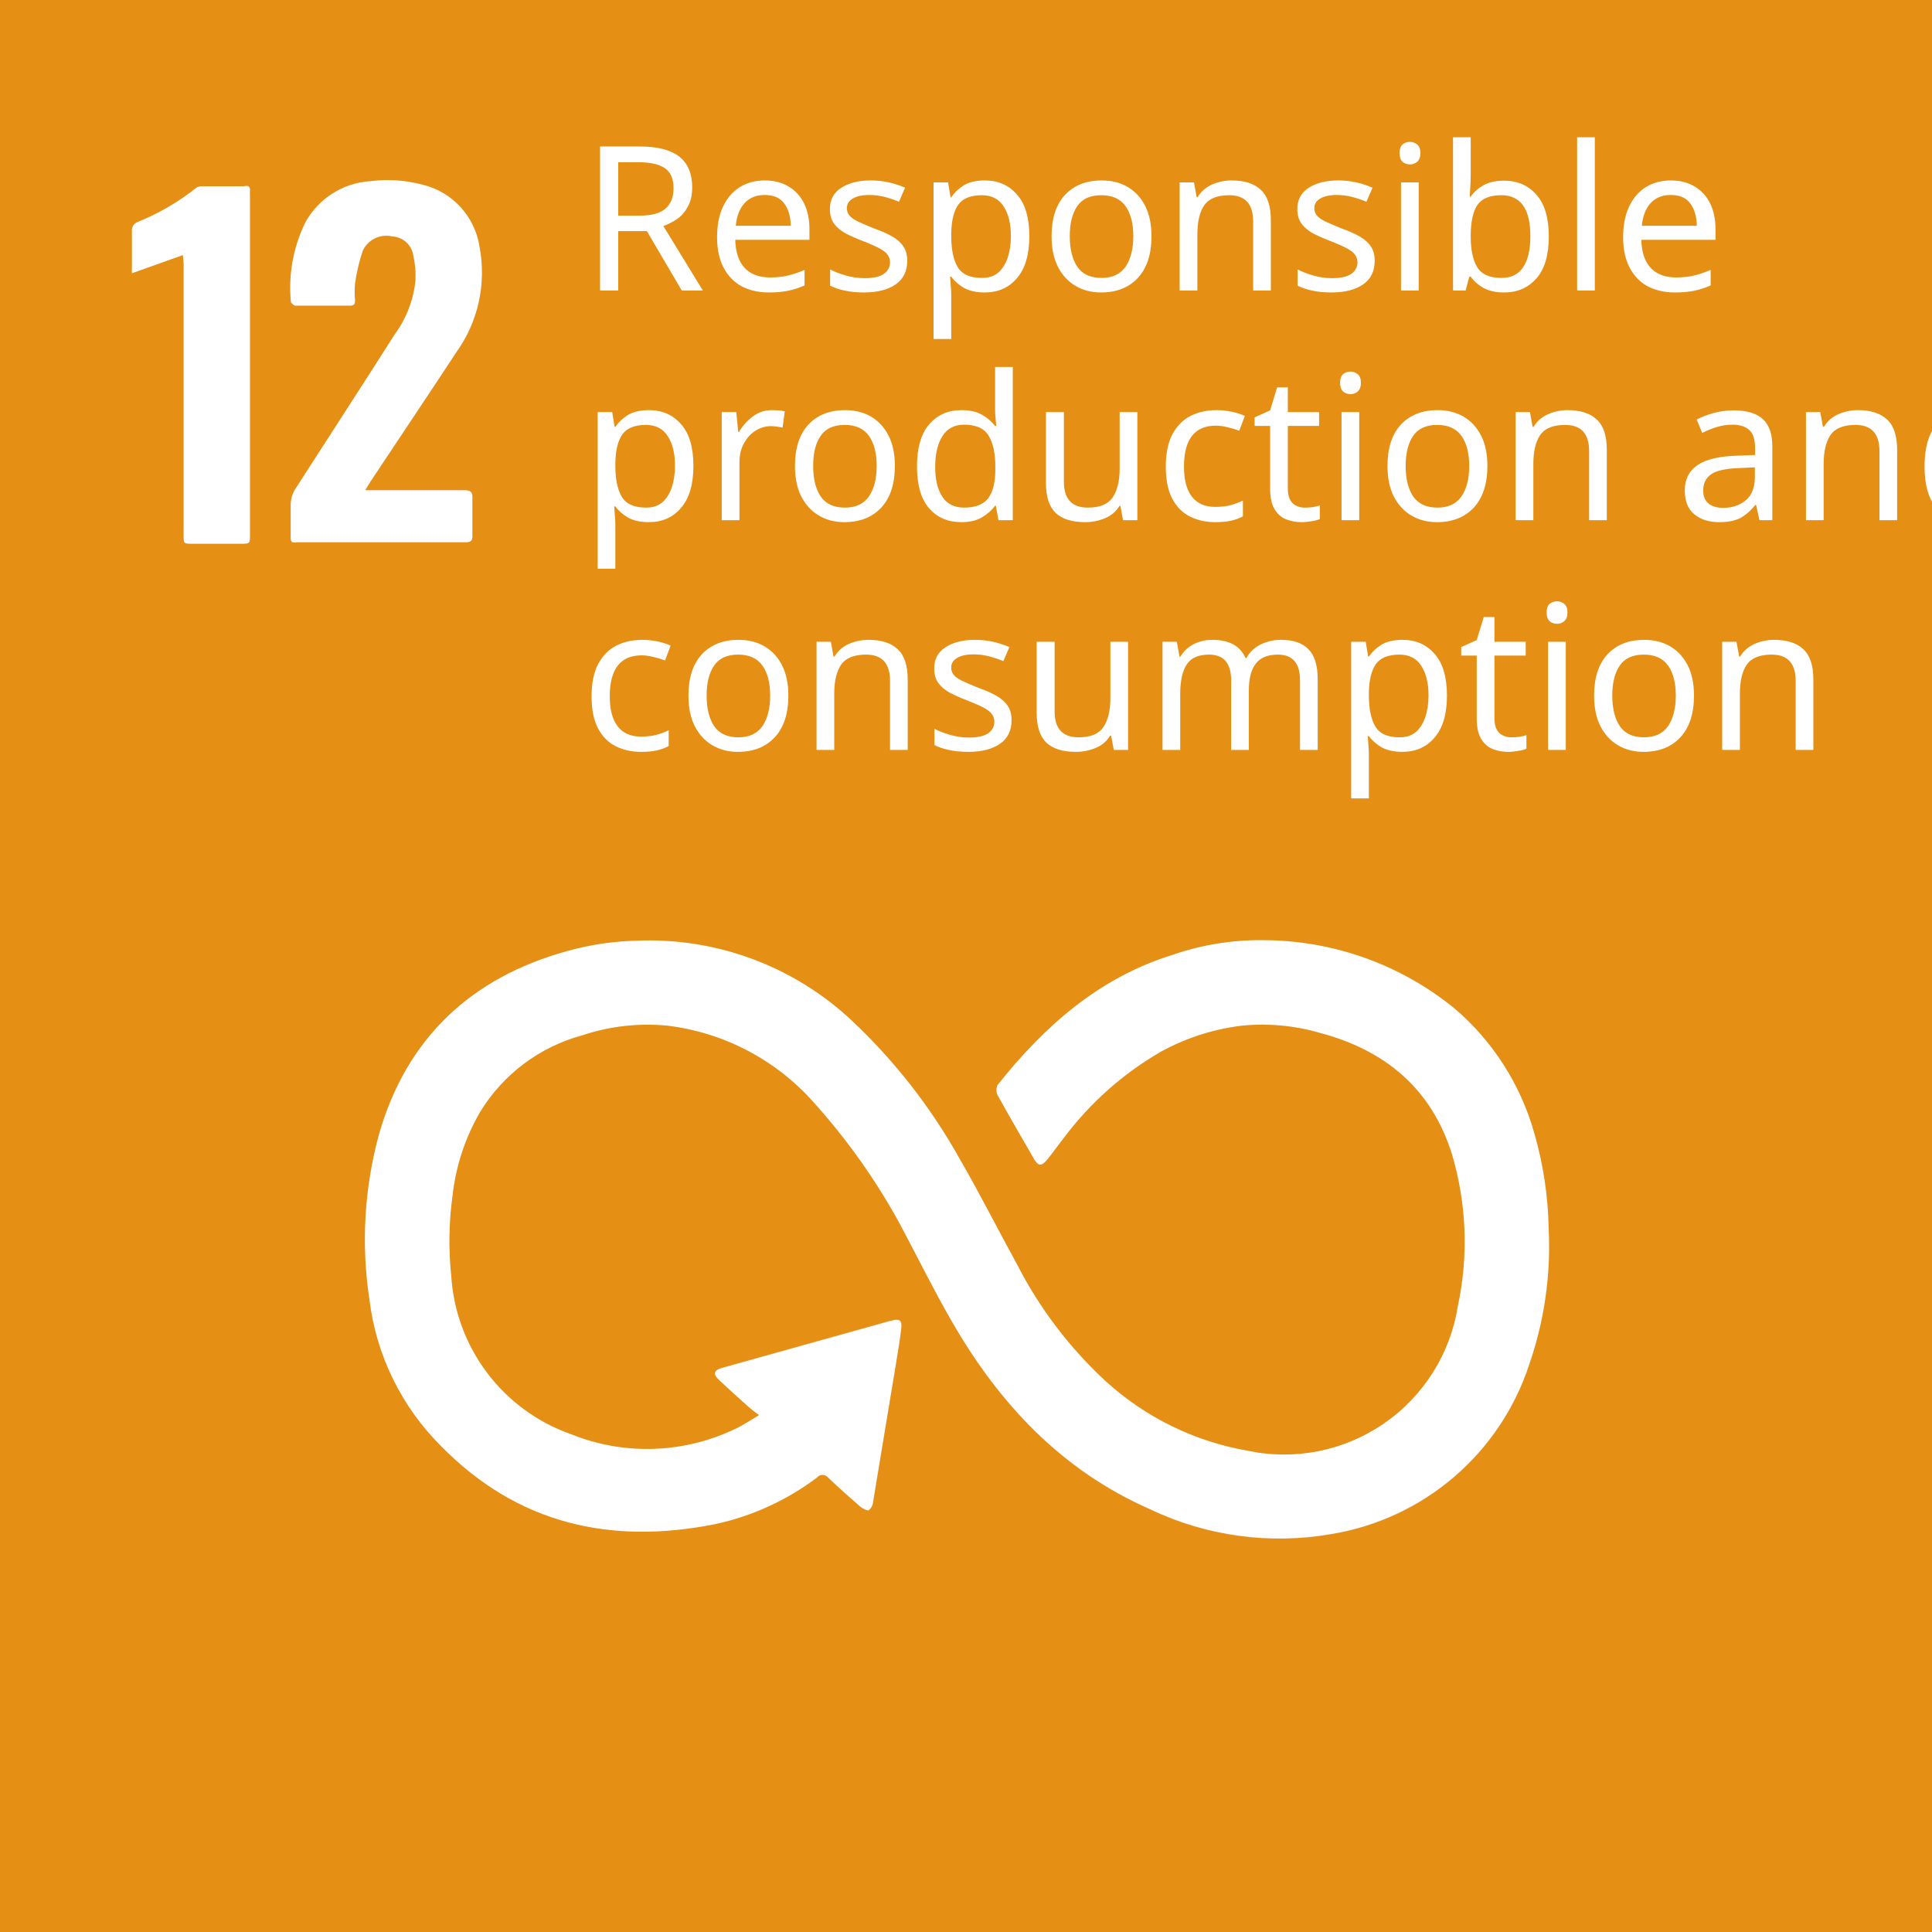
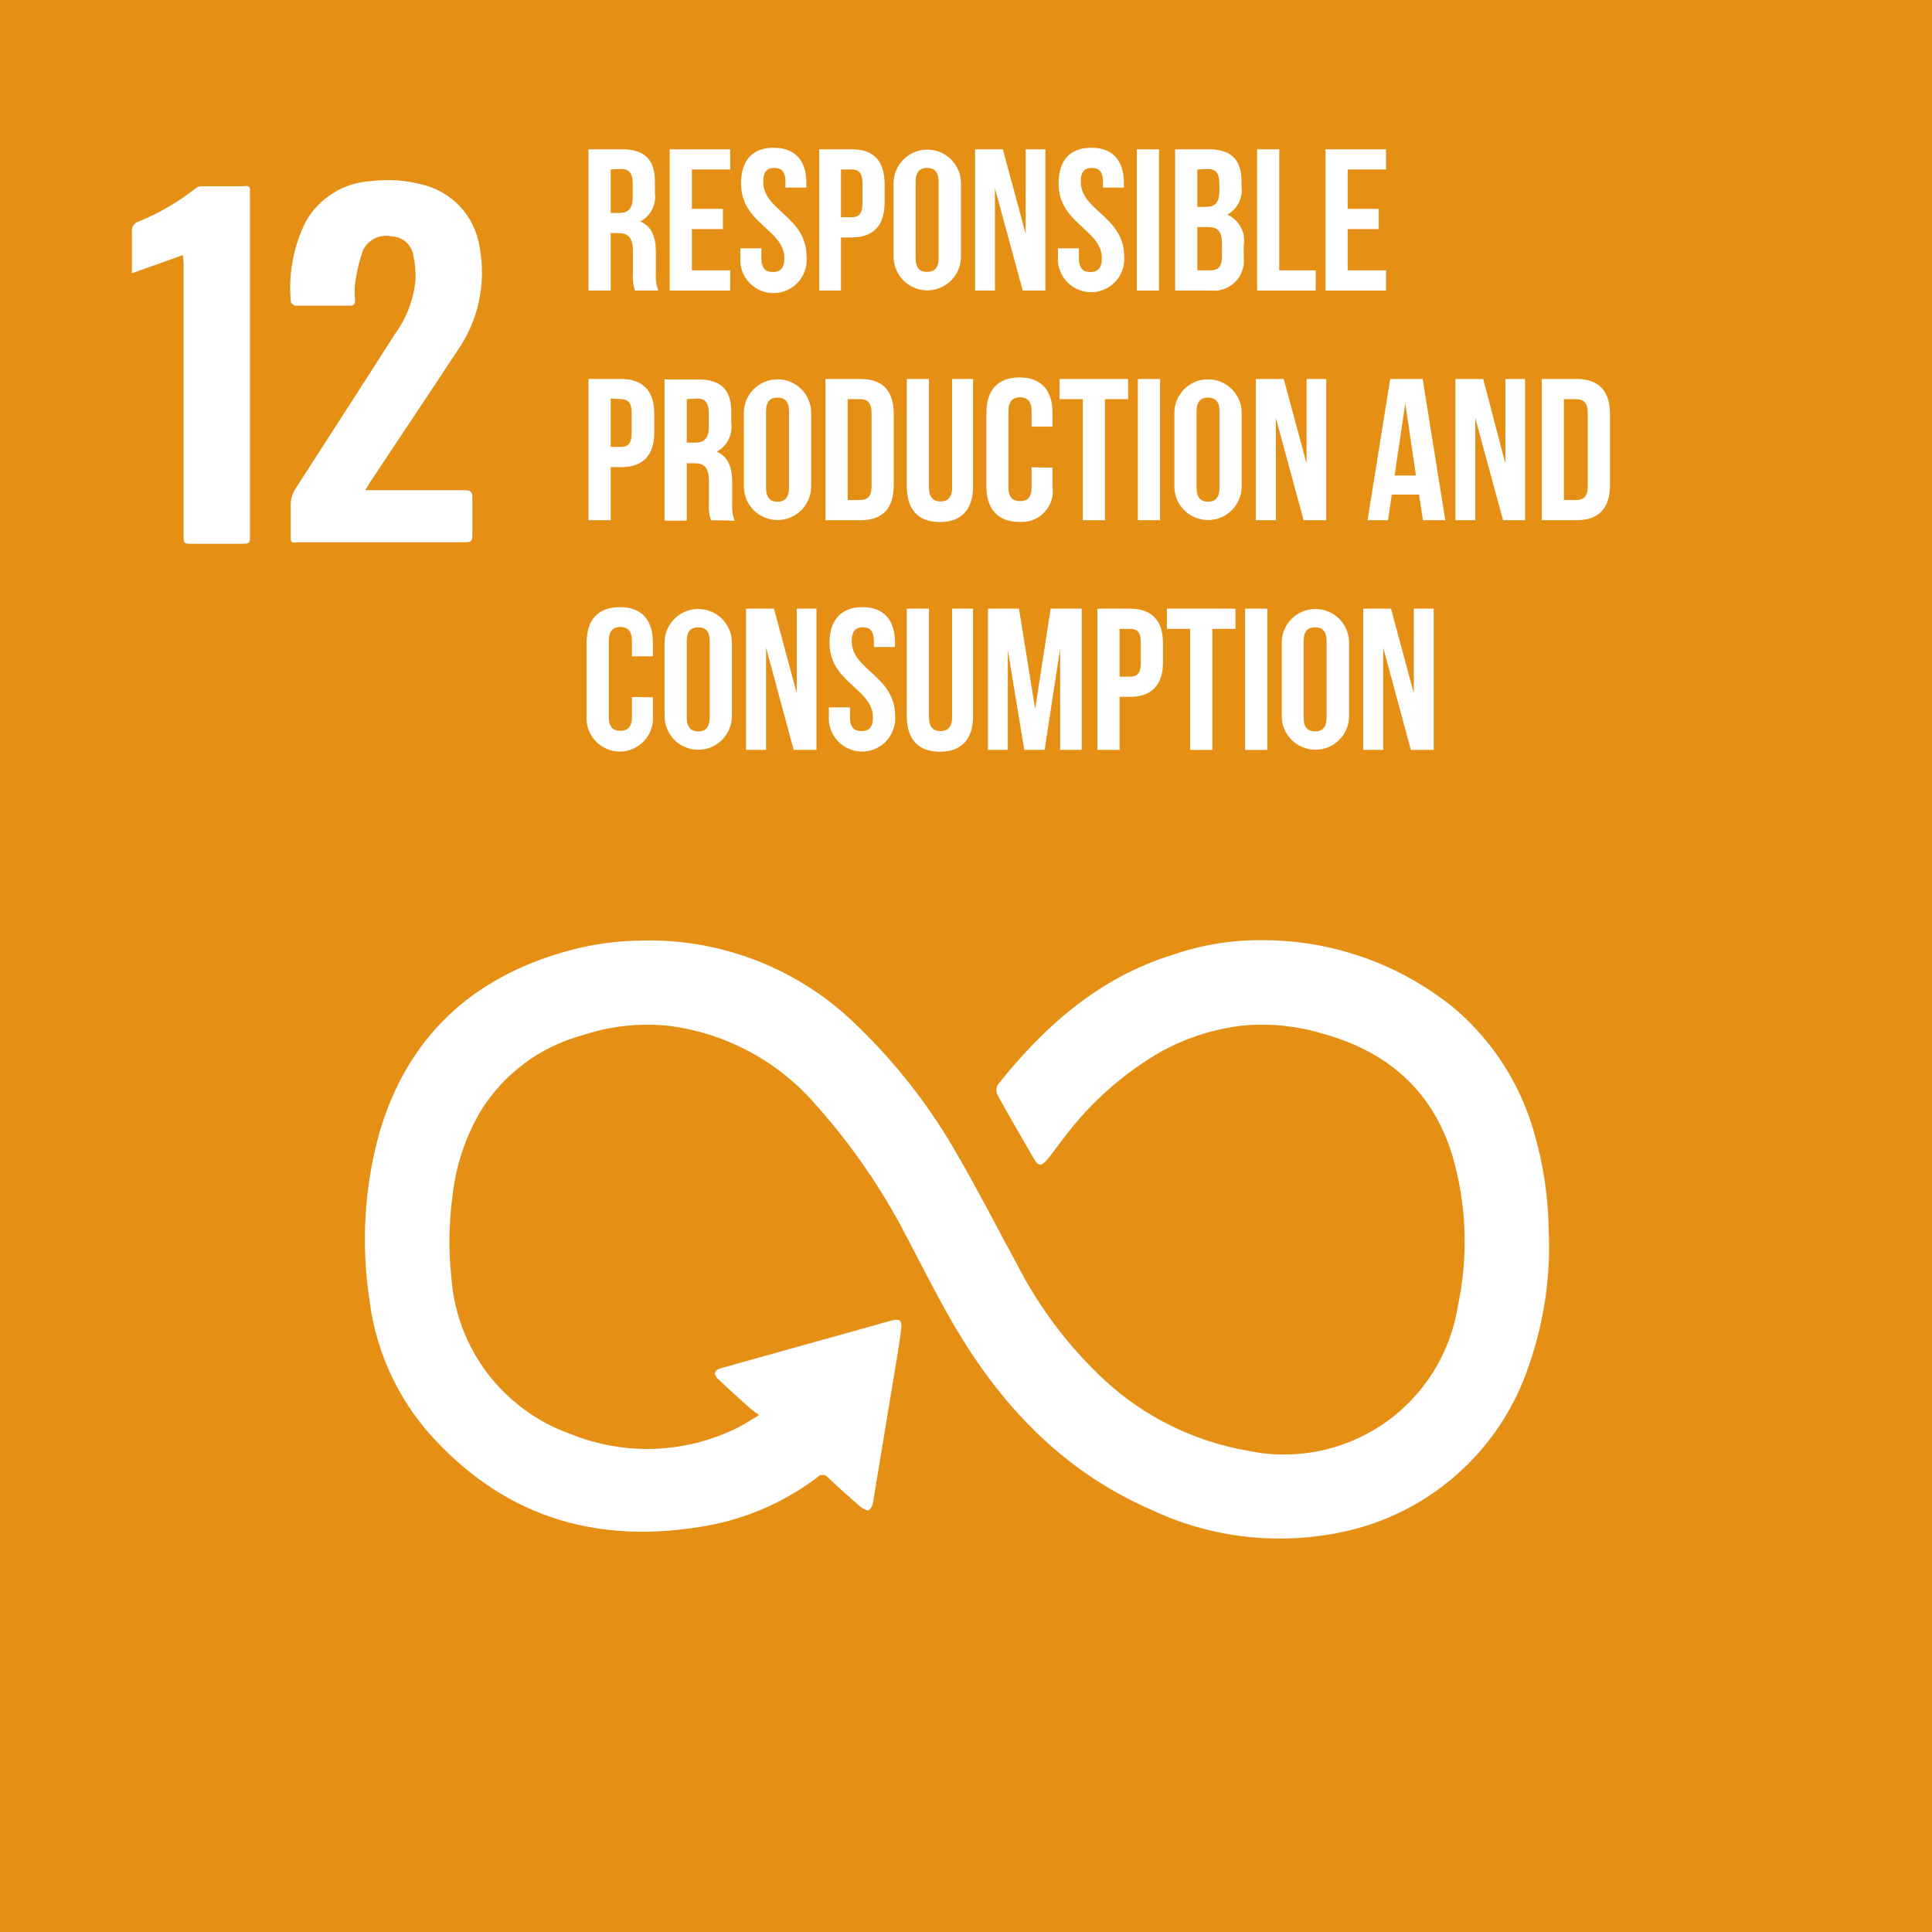
<svg xmlns="http://www.w3.org/2000/svg" viewBox="0 0 124.49 124.49">
  <defs>
-     <style>.cls-1,.cls-3{fill:#fff;}.cls-2{fill:#e58f14;}.cls-3{font-size:13px;font-family:BebasNeueBold, Bebas Neue;}</style>
+     <style>.cls-1{fill:#fff;}.cls-2{fill:#e58f14;}</style>
  </defs>
  <g id="Capa_2" data-name="Capa 2">
    <g id="Capa_1-2" data-name="Capa 1">
      <path class="cls-1" d="M48.89,91.23a7.38,7.38,0,0,1-.6-.46c-.68-.6-1.35-1.21-2-1.82-.38-.36-.31-.62.2-.76l10.74-3,.28-.07c.41-.1.6,0,.55.47-.08.75-.21,1.5-.33,2.24-.49,3-1,6-1.49,9a.77.77,0,0,1-.3.55c-.1,0-.38-.12-.53-.25-.7-.61-1.4-1.23-2.07-1.87a.46.46,0,0,0-.72,0,16.76,16.76,0,0,1-6.56,3c-6.72,1.34-12.71,0-17.63-5a16.06,16.06,0,0,1-4.65-9.5,25.74,25.74,0,0,1,.63-10.66C26.2,66.92,30.32,63,36.55,61.28a18.32,18.32,0,0,1,4.54-.67,19.08,19.08,0,0,1,13.83,5.18A36.94,36.94,0,0,1,61.8,74.6c1.31,2.26,2.49,4.6,3.75,6.9a27,27,0,0,0,5.7,7.5,18.17,18.17,0,0,0,9.11,4.47,11.33,11.33,0,0,0,13.58-9.33,19.8,19.8,0,0,0-.38-9.76c-1.32-4.24-4.32-6.72-8.53-7.83a13.3,13.3,0,0,0-5-.46,14.4,14.4,0,0,0-5.21,1.67,20.81,20.81,0,0,0-6.23,5.51c-.38.48-.74,1-1.11,1.45s-.58.41-.83,0c-.8-1.38-1.6-2.76-2.37-4.15a.76.76,0,0,1,0-.66c3-3.78,6.54-6.92,11.29-8.39a17.23,17.23,0,0,1,5.87-.94A19.56,19.56,0,0,1,93.75,65a16.4,16.4,0,0,1,5.11,8,23.59,23.59,0,0,1,.93,6.14,23.2,23.2,0,0,1-1.25,8.75,16.17,16.17,0,0,1-12.8,10.94,19.42,19.42,0,0,1-11.62-1.6c-5.72-2.51-9.74-6.81-12.79-12.11C60.15,83.1,59.12,81,58,78.9A41.17,41.17,0,0,0,52.4,71,15,15,0,0,0,43,66.09a13.25,13.25,0,0,0-5.47.62,11.11,11.11,0,0,0-6.58,4.92,13.72,13.72,0,0,0-1.79,5.42,21.55,21.55,0,0,0-.08,5.2,11.58,11.58,0,0,0,7.71,10.16,13.11,13.11,0,0,0,10.35-.23C47.68,91.94,48.21,91.6,48.89,91.23Z" />
      <path class="cls-1" d="M23.55,31.65c.25,0,.42,0,.59,0,1.93,0,3.86,0,5.78,0,.42,0,.55.12.53.53,0,.81,0,1.62,0,2.43,0,.29-.1.4-.4.4H19.12c-.31,0-.4-.12-.39-.41,0-.71,0-1.43,0-2.14a1.93,1.93,0,0,1,.27-.94c2.13-3.32,4.29-6.63,6.43-10a7.06,7.06,0,0,0,1.34-3.47,6.3,6.3,0,0,0-.15-1.68,1.44,1.44,0,0,0-1.34-1.16,1.67,1.67,0,0,0-1.9.91,11.57,11.57,0,0,0-.5,2.11,5.66,5.66,0,0,0,0,1.09c0,.23-.06.35-.32.35-1.17,0-2.34,0-3.52,0-.1,0-.3-.17-.3-.26a9.56,9.56,0,0,1,.93-5.1,5.15,5.15,0,0,1,4.23-2.67,8.7,8.7,0,0,1,3.33.23,4.87,4.87,0,0,1,3.67,4,8.82,8.82,0,0,1-1.48,6.78c-1.84,2.8-3.7,5.57-5.55,8.36C23.78,31.26,23.69,31.42,23.55,31.65Z" />
      <path class="cls-1" d="M11.77,16.44,8.5,17.61a2.9,2.9,0,0,1,0-.38c0-.76,0-1.53,0-2.3a.58.58,0,0,1,.4-.64,15.26,15.26,0,0,0,3.76-2.2A.65.65,0,0,1,13,12h2.71c.28,0,.41.09.39.37a1.92,1.92,0,0,0,0,.24V34.42c0,.62,0,.62-.62.62H12.41c-.58,0-.58,0-.58-.58V19.72c0-.9,0-1.81,0-2.71A4.4,4.4,0,0,0,11.77,16.44Z" />
      <path class="cls-2" d="M124.49,0H0V124.49H124.49ZM16.11,12.31a1.92,1.92,0,0,0,0,.24V34.42c0,.62,0,.62-.62.62H12.41c-.58,0-.58,0-.58-.58V19.72c0-.9,0-1.81,0-2.71a4.4,4.4,0,0,0-.05-.57L8.5,17.61a2.9,2.9,0,0,1,0-.38c0-.76,0-1.53,0-2.3a.58.58,0,0,1,.4-.64,15.26,15.26,0,0,0,3.76-2.2A.65.65,0,0,1,13,12h2.71C16,11.93,16.13,12,16.11,12.31Zm2.62,22.32c0-.71,0-1.43,0-2.14a1.93,1.93,0,0,1,.27-.94c2.13-3.32,4.29-6.63,6.43-10a7.06,7.06,0,0,0,1.34-3.47,6.3,6.3,0,0,0-.15-1.68,1.44,1.44,0,0,0-1.34-1.16,1.67,1.67,0,0,0-1.9.91,11.57,11.57,0,0,0-.5,2.11,5.66,5.66,0,0,0,0,1.09c0,.23-.06.35-.32.35-1.17,0-2.34,0-3.52,0-.1,0-.3-.17-.3-.26a9.56,9.56,0,0,1,.93-5.1,5.15,5.15,0,0,1,4.23-2.67,8.7,8.7,0,0,1,3.33.23,4.87,4.87,0,0,1,3.67,4,8.82,8.82,0,0,1-1.48,6.78c-1.84,2.8-3.7,5.57-5.55,8.36-.1.15-.19.31-.33.54.25,0,.42,0,.59,0,1.93,0,3.86,0,5.78,0,.42,0,.55.12.53.53,0,.81,0,1.62,0,2.43,0,.29-.1.4-.4.4H19.12C18.81,35,18.72,34.92,18.73,34.63ZM98.54,87.92a16.17,16.17,0,0,1-12.8,10.94,19.34,19.34,0,0,1-11.62-1.6c-5.72-2.51-9.74-6.81-12.79-12.11C60.15,83.1,59.12,81,58,78.9A41.17,41.17,0,0,0,52.4,71,15,15,0,0,0,43,66.09a13.25,13.25,0,0,0-5.47.62,11.11,11.11,0,0,0-6.58,4.92,13.72,13.72,0,0,0-1.79,5.42,21.55,21.55,0,0,0-.08,5.2,11.58,11.58,0,0,0,7.71,10.16,13.11,13.11,0,0,0,10.35-.23c.56-.24,1.09-.58,1.77-1a7.38,7.38,0,0,1-.6-.46c-.68-.6-1.35-1.21-2-1.82-.38-.36-.31-.62.2-.76l10.74-3,.28-.07c.41-.1.6,0,.55.47-.08.75-.21,1.5-.33,2.24-.49,3-1,6-1.49,9a.77.77,0,0,1-.3.55c-.1,0-.38-.12-.53-.25-.7-.61-1.4-1.23-2.07-1.87a.46.46,0,0,0-.72,0,16.76,16.76,0,0,1-6.56,3c-6.72,1.34-12.71,0-17.63-5a16.06,16.06,0,0,1-4.65-9.5,25.74,25.74,0,0,1,.63-10.66C26.2,66.92,30.32,63,36.55,61.28a18.32,18.32,0,0,1,4.54-.67,19.08,19.08,0,0,1,13.83,5.18A36.94,36.94,0,0,1,61.8,74.6c1.31,2.26,2.49,4.6,3.75,6.9a27,27,0,0,0,5.7,7.5,18.17,18.17,0,0,0,9.11,4.47,11.33,11.33,0,0,0,13.58-9.33,19.8,19.8,0,0,0-.38-9.76c-1.32-4.24-4.32-6.72-8.53-7.83a13.3,13.3,0,0,0-5-.46,14.4,14.4,0,0,0-5.21,1.67,20.81,20.81,0,0,0-6.23,5.51c-.38.48-.74,1-1.11,1.45s-.58.41-.83,0c-.8-1.38-1.6-2.76-2.37-4.15a.76.76,0,0,1,0-.66c3-3.78,6.54-6.92,11.29-8.39a17.23,17.23,0,0,1,5.87-.94A19.56,19.56,0,0,1,93.75,65a16.4,16.4,0,0,1,5.11,8,23.59,23.59,0,0,1,.93,6.14A23.2,23.2,0,0,1,98.54,87.92Z" />
-       <text class="cls-3" transform="translate(37.4 18.72)">Responsible <tspan x="0" y="14.8">production and </tspan>
-         <tspan x="0" y="29.6">consumption</tspan>
-       </text>
+       <path class="cls-1" d="M40.91,18.72a2.76,2.76,0,0,1-.13-1.12V16.17c0-.84-.29-1.15-.94-1.15h-.49v3.7H37.92V9.62h2.16c1.48,0,2.12.69,2.12,2.09v.72a1.8,1.8,0,0,1-.94,1.84c.72.3,1,1,1,1.94v1.41a2.55,2.55,0,0,0,.16,1.1Zm-1.56-7.8v2.8h.56c.53,0,.86-.24.86-1v-.89c0-.65-.22-.94-.73-.94Z" />
+       <path class="cls-1" d="M44.58,13.46h2v1.3h-2v2.66h2.47v1.3h-3.9V9.62h3.9v1.3H44.58Z" />
+       <path class="cls-1" d="M49.85,9.52c1.39,0,2.11.83,2.11,2.29v.28H50.61v-.38c0-.65-.26-.89-.72-.89s-.71.24-.71.89c0,1.88,2.79,2.23,2.79,4.83a2.14,2.14,0,1,1-4.26,0V16h1.35v.65c0,.65.29.88.74.88s.74-.23.74-.88c0-1.87-2.79-2.23-2.79-4.82C47.75,10.35,48.46,9.52,49.85,9.52Z" />
+       <path class="cls-1" d="M57,11.87v1.18c0,1.46-.7,2.25-2.13,2.25h-.68v3.42H52.79V9.62H54.9C56.33,9.62,57,10.41,57,11.87Zm-2.81-.95V14h.68c.45,0,.7-.21.7-.86V11.78c0-.65-.25-.86-.7-.86Z" />
+       <path class="cls-1" d="M57.58,11.81a2.17,2.17,0,1,1,4.34,0v4.73a2.17,2.17,0,1,1-4.34,0ZM59,16.63c0,.65.28.89.74.89s.74-.24.74-.89V11.71c0-.65-.29-.89-.74-.89s-.74.24-.74.89Z" />
+       <path class="cls-1" d="M64.11,12.13v6.59H62.83V9.62h1.79l1.47,5.45V9.62h1.27v9.1H65.9Z" />
+       <path class="cls-1" d="M70.32,9.52c1.39,0,2.1.83,2.1,2.29v.28H71.07v-.38c0-.65-.26-.89-.72-.89s-.71.24-.71.89c0,1.88,2.8,2.23,2.8,4.83a2.14,2.14,0,1,1-4.27,0V16h1.35v.65c0,.65.29.88.74.88s.74-.23.74-.88c0-1.87-2.79-2.23-2.79-4.82C68.21,10.35,68.92,9.52,70.32,9.52Z" />
+       <path class="cls-1" d="M73.25,9.62h1.43v9.1H73.25Z" />
+       <path class="cls-1" d="M80,11.71V12a1.8,1.8,0,0,1-.92,1.83,1.83,1.83,0,0,1,1.06,2v.74A1.93,1.93,0,0,1,78,18.72H75.72V9.62h2.16C79.36,9.62,80,10.31,80,11.71Zm-2.85-.79v2.41h.56c.54,0,.86-.24.86-1v-.5c0-.65-.22-.94-.73-.94Zm0,3.71v2.79H78c.48,0,.74-.22.74-.9v-.79c0-.84-.27-1.1-.92-1.1Z" />
+       <path class="cls-1" d="M81,9.62h1.43v7.8h2.35v1.3H81Z" />
+       <path class="cls-1" d="M86.84,13.46h2v1.3h-2v2.66h2.47v1.3h-3.9V9.62h3.9v1.3H86.84Z" />
+       <path class="cls-1" d="M42.16,26.67v1.18c0,1.46-.7,2.25-2.13,2.25h-.68v3.42H37.92v-9.1H40C41.46,24.42,42.16,25.21,42.16,26.67Zm-2.81-1V28.8H40c.45,0,.7-.2.7-.86V26.58c0-.65-.25-.86-.7-.86Z" />
+       <path class="cls-1" d="M45.81,33.52a2.76,2.76,0,0,1-.13-1.12V31c0-.84-.28-1.15-.93-1.15h-.5v3.7H42.82v-9.1H45c1.48,0,2.12.69,2.12,2.09v.72a1.82,1.82,0,0,1-.94,1.85c.72.29,1,1,1,1.93v1.41a2.55,2.55,0,0,0,.16,1.1Zm-1.56-7.8v2.8h.56c.53,0,.86-.24.86-1v-.9c0-.65-.22-.94-.73-.94Z" />
+       <path class="cls-1" d="M47.93,26.61a2.17,2.17,0,1,1,4.34,0v4.73a2.17,2.17,0,1,1-4.34,0Zm1.43,4.82c0,.65.29.9.74.9s.74-.25.74-.9V26.51c0-.65-.28-.89-.74-.89s-.74.24-.74.89Z" />
+       <path class="cls-1" d="M53.19,24.42h2.27c1.43,0,2.13.79,2.13,2.25v4.6c0,1.46-.7,2.25-2.13,2.25H53.19Zm1.43,1.3v6.5h.81c.46,0,.73-.23.73-.88V26.61c0-.65-.27-.89-.73-.89Z" />
+       <path class="cls-1" d="M59.86,24.42v7c0,.65.29.89.74.89s.75-.24.75-.89v-7H62.7v6.93c0,1.46-.73,2.29-2.14,2.29s-2.13-.83-2.13-2.29V24.42Z" />
+       <path class="cls-1" d="M67.82,30.13v1.21a2,2,0,0,1-2.13,2.29c-1.41,0-2.13-.84-2.13-2.29V26.61c0-1.46.72-2.29,2.13-2.29s2.13.83,2.13,2.29v.88H66.47v-1c0-.65-.29-.89-.74-.89s-.75.24-.75.89v4.92c0,.65.29.88.75.88s.74-.23.74-.88v-1.3Z" />
+       <path class="cls-1" d="M68.27,24.42h4.42v1.3H71.2v7.8H69.77v-7.8h-1.5Z" />
+       <path class="cls-1" d="M73.32,24.42h1.43v9.1H73.32Z" />
+       <path class="cls-1" d="M75.67,26.61a2.17,2.17,0,1,1,4.34,0v4.73a2.17,2.17,0,1,1-4.34,0Zm1.43,4.82c0,.65.29.9.74.9s.74-.25.74-.9V26.51c0-.65-.28-.89-.74-.89s-.74.24-.74.89Z" />
+       <path class="cls-1" d="M82.21,26.93v6.59H80.92v-9.1h1.8l1.47,5.45V24.42h1.27v9.1H84Z" />
+       <path class="cls-1" d="M93.13,33.52H91.69l-.25-1.65H89.68l-.24,1.65H88.12l1.46-9.1h2.09Zm-3.27-2.88h1.38L90.55,26Z" />
+       <path class="cls-1" d="M95.06,26.93v6.59H93.78v-9.1h1.79L97,29.87V24.42h1.27v9.1H96.85Z" />
+       <path class="cls-1" d="M99.34,24.42h2.26c1.43,0,2.14.79,2.14,2.25v4.6c0,1.46-.71,2.25-2.14,2.25H99.34Zm1.43,1.3v6.5h.81c.45,0,.73-.23.73-.88V26.61c0-.65-.28-.89-.73-.89Z" />
+       <path class="cls-1" d="M42.07,44.93v1.21a2.14,2.14,0,1,1-4.27,0V41.41c0-1.46.73-2.29,2.14-2.29s2.13.83,2.13,2.29v.88H40.72v-1c0-.65-.29-.89-.75-.89s-.74.24-.74.89v4.92c0,.65.29.88.74.88s.75-.23.75-.88v-1.3Z" />
+       <path class="cls-1" d="M42.82,41.41a2.17,2.17,0,1,1,4.34,0v4.73a2.17,2.17,0,1,1-4.34,0Zm1.43,4.82c0,.65.29.9.74.9s.74-.25.74-.9V41.31c0-.65-.28-.89-.74-.89s-.74.24-.74.89Z" />
+       <path class="cls-1" d="M49.36,41.73v6.59H48.07v-9.1h1.8l1.47,5.45V39.22h1.27v9.1H51.14Z" />
+       <path class="cls-1" d="M55.56,39.12c1.39,0,2.11.83,2.11,2.29v.28H56.31v-.38c0-.65-.26-.89-.71-.89s-.72.24-.72.89c0,1.88,2.8,2.23,2.8,4.83a2.14,2.14,0,1,1-4.27,0v-.56h1.36v.65c0,.65.28.88.74.88s.74-.23.74-.88c0-1.87-2.8-2.22-2.8-4.82C53.45,40,54.17,39.12,55.56,39.12Z" />
+       <path class="cls-1" d="M59.86,39.22v7c0,.65.29.89.74.89s.75-.24.75-.89v-7H62.7v6.93c0,1.46-.73,2.29-2.14,2.29s-2.13-.83-2.13-2.29V39.22Z" />
+       <path class="cls-1" d="M66.7,45.68l1-6.46h2v9.1H68.31V41.8l-1,6.52H66l-1.06-6.43v6.43H63.66v-9.1h2Z" />
+       <path class="cls-1" d="M74.94,41.47v1.18c0,1.46-.7,2.25-2.13,2.25h-.67v3.42H70.71v-9.1h2.1C74.24,39.22,74.94,40,74.94,41.47Zm-2.8-.95V43.6h.67c.46,0,.7-.21.7-.86V41.38c0-.65-.24-.86-.7-.86Z" />
+       <path class="cls-1" d="M75.19,39.22h4.42v1.3H78.12v7.8H76.69v-7.8h-1.5Z" />
+       <path class="cls-1" d="M80.23,39.22h1.43v9.1H80.23Z" />
+       <path class="cls-1" d="M82.59,41.41a2.17,2.17,0,1,1,4.34,0v4.73a2.17,2.17,0,1,1-4.34,0ZM84,46.23c0,.65.28.9.74.9s.74-.25.74-.9V41.31c0-.65-.29-.89-.74-.89s-.74.24-.74.89Z" />
+       <path class="cls-1" d="M89.13,41.73v6.59H87.84v-9.1h1.79l1.47,5.45V39.22h1.28v9.1H90.91Z" />
    </g>
  </g>
</svg>
